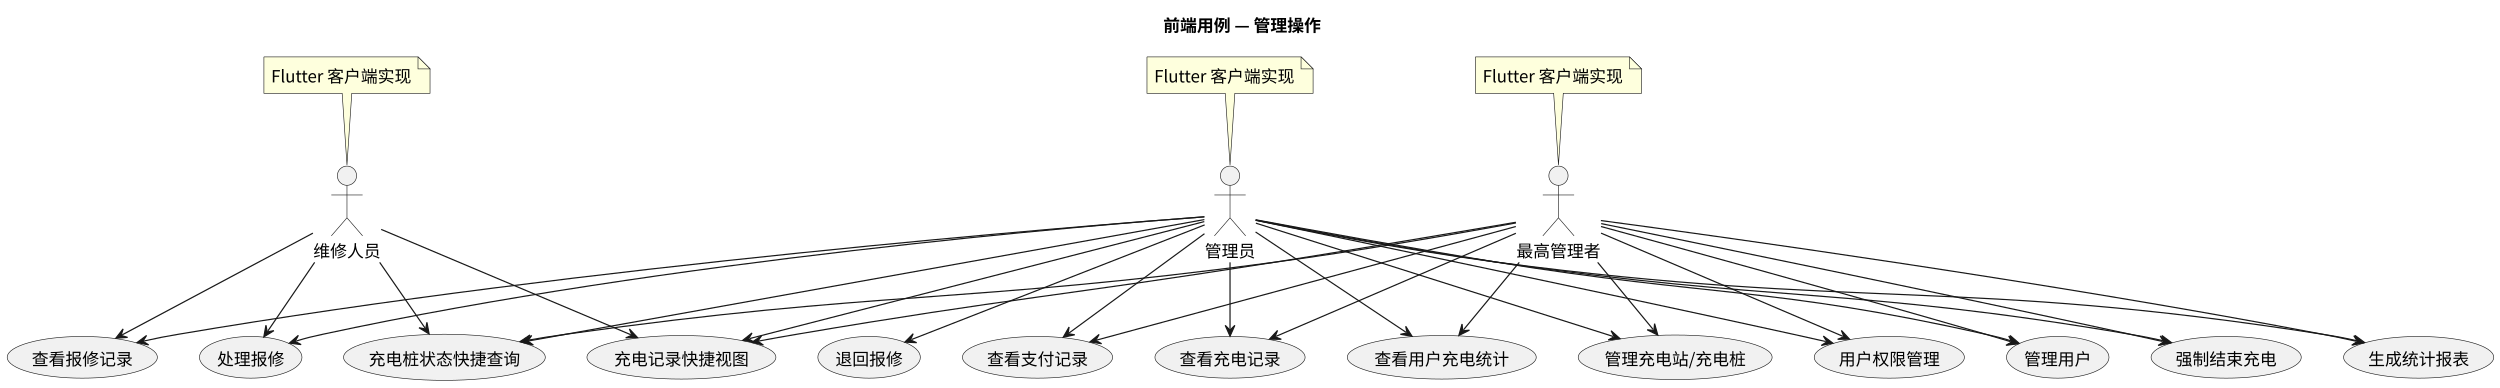
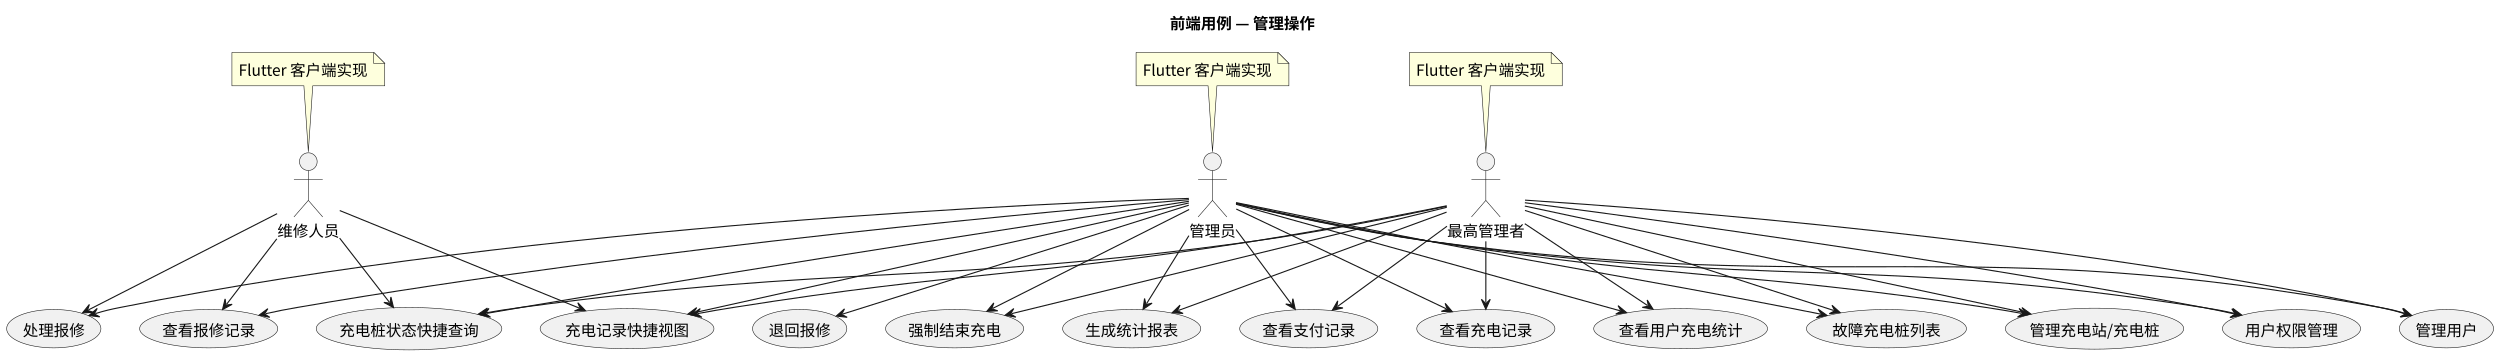
- <svg xmlns="http://www.w3.org/2000/svg" contentStyleType="text/css" data-diagram-type="DESCRIPTION" height="322px" preserveAspectRatio="none" style="width:2078px;height:322px;background:#FFFFFF;" version="1.1" viewBox="0 0 2078 322" width="2078px" zoomAndPan="magnify">
+ <svg xmlns="http://www.w3.org/2000/svg" contentStyleType="text/css" data-diagram-type="DESCRIPTION" height="322px" preserveAspectRatio="none" style="width:2259px;height:322px;background:#FFFFFF;" version="1.1" viewBox="0 0 2259 322" width="2259px" zoomAndPan="magnify">
  <defs />
  <g>
    <g class="title" data-source-line="3">
-       <text fill="#000000" font-family="Noto Sans CJK SC" font-size="14" font-weight="bold" lengthAdjust="spacing" textLength="131.067" x="966.863" y="26.24">前端用例 — 管理操作</text>
+       <text fill="#000000" font-family="Noto Sans CJK SC" font-size="14" font-weight="bold" lengthAdjust="spacing" textLength="131.067" x="1057.064" y="26.24">前端用例 — 管理操作</text>
    </g>
    <g class="entity" data-entity="A" data-source-line="6" data-uid="ent0002" id="entity_A">
-       <ellipse cx="1022.4" cy="146.052" fill="#F1F1F1" rx="8" ry="8" style="stroke:#181818;stroke-width:0.5;" />
-       <path d="M1022.4,154.052 L1022.4,181.052 M1009.4,162.052 L1035.4,162.052 M1022.4,181.052 L1009.4,196.052 M1022.4,181.052 L1035.4,196.052" fill="none" style="stroke:#181818;stroke-width:0.5;" />
-       <text fill="#000000" font-family="Noto Sans CJK SC" font-size="14" lengthAdjust="spacing" textLength="42" x="1001.4" y="213.792">管理员</text>
+       <ellipse cx="1095.6" cy="146.052" fill="#F1F1F1" rx="8" ry="8" style="stroke:#181818;stroke-width:0.5;" />
+       <path d="M1095.6,154.052 L1095.6,181.052 M1082.6,162.052 L1108.6,162.052 M1095.6,181.052 L1082.6,196.052 M1095.6,181.052 L1108.6,196.052" fill="none" style="stroke:#181818;stroke-width:0.5;" />
+       <text fill="#000000" font-family="Noto Sans CJK SC" font-size="14" lengthAdjust="spacing" textLength="42" x="1074.6" y="213.792">管理员</text>
    </g>
    <g class="entity" data-entity="M" data-source-line="7" data-uid="ent0003" id="entity_M">
-       <ellipse cx="288.4" cy="146.052" fill="#F1F1F1" rx="8" ry="8" style="stroke:#181818;stroke-width:0.5;" />
-       <path d="M288.4,154.052 L288.4,181.052 M275.4,162.052 L301.4,162.052 M288.4,181.052 L275.4,196.052 M288.4,181.052 L301.4,196.052" fill="none" style="stroke:#181818;stroke-width:0.5;" />
-       <text fill="#000000" font-family="Noto Sans CJK SC" font-size="14" lengthAdjust="spacing" textLength="56" x="260.4" y="213.792">维修人员</text>
+       <ellipse cx="278.6" cy="146.052" fill="#F1F1F1" rx="8" ry="8" style="stroke:#181818;stroke-width:0.5;" />
+       <path d="M278.6,154.052 L278.6,181.052 M265.6,162.052 L291.6,162.052 M278.6,181.052 L265.6,196.052 M278.6,181.052 L291.6,196.052" fill="none" style="stroke:#181818;stroke-width:0.5;" />
+       <text fill="#000000" font-family="Noto Sans CJK SC" font-size="14" lengthAdjust="spacing" textLength="56" x="250.6" y="213.792">维修人员</text>
    </g>
    <g class="entity" data-entity="SA" data-source-line="8" data-uid="ent0004" id="entity_SA">
-       <ellipse cx="1295.4" cy="146.052" fill="#F1F1F1" rx="8" ry="8" style="stroke:#181818;stroke-width:0.5;" />
-       <path d="M1295.4,154.052 L1295.4,181.052 M1282.4,162.052 L1308.4,162.052 M1295.4,181.052 L1282.4,196.052 M1295.4,181.052 L1308.4,196.052" fill="none" style="stroke:#181818;stroke-width:0.5;" />
-       <text fill="#000000" font-family="Noto Sans CJK SC" font-size="14" lengthAdjust="spacing" textLength="70" x="1260.4" y="213.792">最高管理者</text>
+       <ellipse cx="1342.6" cy="146.052" fill="#F1F1F1" rx="8" ry="8" style="stroke:#181818;stroke-width:0.5;" />
+       <path d="M1342.6,154.052 L1342.6,181.052 M1329.6,162.052 L1355.6,162.052 M1342.6,181.052 L1329.6,196.052 M1342.6,181.052 L1355.6,196.052" fill="none" style="stroke:#181818;stroke-width:0.5;" />
+       <text fill="#000000" font-family="Noto Sans CJK SC" font-size="14" lengthAdjust="spacing" textLength="70" x="1307.6" y="213.792">最高管理者</text>
    </g>
    <g class="entity" data-entity="GMN5" data-source-line="10" data-uid="ent0006" id="entity_GMN5">
-       <path d="M953.36,47.272 L953.36,77.544 A0,0 0 0 0 953.36,77.544 L1018.4,77.544 L1022.4,137.172 L1026.4,77.544 L1091.441,77.544 A0,0 0 0 0 1091.441,77.544 L1091.441,57.272 L1081.441,47.272 L953.36,47.272 A0,0 0 0 0 953.36,47.272" fill="#FEFFDD" style="stroke:#181818;stroke-width:0.5;" />
-       <path d="M1081.441,47.272 L1081.441,57.272 L1091.441,57.272 L1081.441,47.272" fill="#FEFFDD" style="stroke:#181818;stroke-width:0.5;" />
-       <text fill="#000000" font-family="Noto Sans CJK SC" font-size="14" lengthAdjust="spacing" textLength="117.082" x="959.36" y="68.512">Flutter 客户端实现</text>
+       <path d="M1026.56,47.272 L1026.56,77.544 A0,0 0 0 0 1026.56,77.544 L1091.6,77.544 L1095.6,137.172 L1099.6,77.544 L1164.641,77.544 A0,0 0 0 0 1164.641,77.544 L1164.641,57.272 L1154.641,47.272 L1026.56,47.272 A0,0 0 0 0 1026.56,47.272" fill="#FEFFDD" style="stroke:#181818;stroke-width:0.5;" />
+       <path d="M1154.641,47.272 L1154.641,57.272 L1164.641,57.272 L1154.641,47.272" fill="#FEFFDD" style="stroke:#181818;stroke-width:0.5;" />
+       <text fill="#000000" font-family="Noto Sans CJK SC" font-size="14" lengthAdjust="spacing" textLength="117.082" x="1032.56" y="68.512">Flutter 客户端实现</text>
    </g>
    <g class="entity" data-entity="GMN8" data-source-line="11" data-uid="ent0009" id="entity_GMN8">
-       <path d="M219.36,47.272 L219.36,77.544 A0,0 0 0 0 219.36,77.544 L284.4,77.544 L288.4,137.172 L292.4,77.544 L357.442,77.544 A0,0 0 0 0 357.442,77.544 L357.442,57.272 L347.442,47.272 L219.36,47.272 A0,0 0 0 0 219.36,47.272" fill="#FEFFDD" style="stroke:#181818;stroke-width:0.5;" />
-       <path d="M347.442,47.272 L347.442,57.272 L357.442,57.272 L347.442,47.272" fill="#FEFFDD" style="stroke:#181818;stroke-width:0.5;" />
-       <text fill="#000000" font-family="Noto Sans CJK SC" font-size="14" lengthAdjust="spacing" textLength="117.082" x="225.36" y="68.512">Flutter 客户端实现</text>
+       <path d="M209.56,47.272 L209.56,77.544 A0,0 0 0 0 209.56,77.544 L274.6,77.544 L278.6,137.172 L282.6,77.544 L347.642,77.544 A0,0 0 0 0 347.642,77.544 L347.642,57.272 L337.642,47.272 L209.56,47.272 A0,0 0 0 0 209.56,47.272" fill="#FEFFDD" style="stroke:#181818;stroke-width:0.5;" />
+       <path d="M337.642,47.272 L337.642,57.272 L347.642,57.272 L337.642,47.272" fill="#FEFFDD" style="stroke:#181818;stroke-width:0.5;" />
+       <text fill="#000000" font-family="Noto Sans CJK SC" font-size="14" lengthAdjust="spacing" textLength="117.082" x="215.56" y="68.512">Flutter 客户端实现</text>
    </g>
    <g class="entity" data-entity="GMN11" data-source-line="12" data-uid="ent0012" id="entity_GMN11">
-       <path d="M1226.36,47.272 L1226.36,77.544 A0,0 0 0 0 1226.36,77.544 L1291.4,77.544 L1295.4,137.172 L1299.4,77.544 L1364.441,77.544 A0,0 0 0 0 1364.441,77.544 L1364.441,57.272 L1354.441,47.272 L1226.36,47.272 A0,0 0 0 0 1226.36,47.272" fill="#FEFFDD" style="stroke:#181818;stroke-width:0.5;" />
-       <path d="M1354.441,47.272 L1354.441,57.272 L1364.441,57.272 L1354.441,47.272" fill="#FEFFDD" style="stroke:#181818;stroke-width:0.5;" />
-       <text fill="#000000" font-family="Noto Sans CJK SC" font-size="14" lengthAdjust="spacing" textLength="117.082" x="1232.36" y="68.512">Flutter 客户端实现</text>
+       <path d="M1273.56,47.272 L1273.56,77.544 A0,0 0 0 0 1273.56,77.544 L1338.6,77.544 L1342.6,137.172 L1346.6,77.544 L1411.641,77.544 A0,0 0 0 0 1411.641,77.544 L1411.641,57.272 L1401.641,47.272 L1273.56,47.272 A0,0 0 0 0 1273.56,47.272" fill="#FEFFDD" style="stroke:#181818;stroke-width:0.5;" />
+       <path d="M1401.641,47.272 L1401.641,57.272 L1411.641,57.272 L1401.641,47.272" fill="#FEFFDD" style="stroke:#181818;stroke-width:0.5;" />
+       <text fill="#000000" font-family="Noto Sans CJK SC" font-size="14" lengthAdjust="spacing" textLength="117.082" x="1279.56" y="68.512">Flutter 客户端实现</text>
    </g>
    <g class="entity" data-entity="HR" data-source-line="14" data-uid="ent0014" id="entity_HR">
-       <ellipse cx="208.398" cy="296.996" fill="#F1F1F1" rx="42.598" ry="17.334" style="stroke:#181818;stroke-width:0.5;" />
-       <text fill="#000000" font-family="Noto Sans CJK SC" font-size="14" lengthAdjust="spacing" textLength="56" x="180.398" y="303.632">处理报修</text>
+       <ellipse cx="48.598" cy="296.996" fill="#F1F1F1" rx="42.598" ry="17.334" style="stroke:#181818;stroke-width:0.5;" />
+       <text fill="#000000" font-family="Noto Sans CJK SC" font-size="14" lengthAdjust="spacing" textLength="56" x="20.598" y="303.632">处理报修</text>
    </g>
    <g class="entity" data-entity="MM" data-source-line="15" data-uid="ent0015" id="entity_MM">
-       <ellipse cx="1392.404" cy="296.989" fill="#F1F1F1" rx="80.584" ry="18.517" style="stroke:#181818;stroke-width:0.5;" />
-       <text fill="#000000" font-family="Noto Sans CJK SC" font-size="14" lengthAdjust="spacing" textLength="117.487" x="1333.66" y="303.625">管理充电站/充电桩</text>
+       <ellipse cx="1892.604" cy="296.989" fill="#F1F1F1" rx="80.584" ry="18.517" style="stroke:#181818;stroke-width:0.5;" />
+       <text fill="#000000" font-family="Noto Sans CJK SC" font-size="14" lengthAdjust="spacing" textLength="117.487" x="1833.86" y="303.625">管理充电站/充电桩</text>
    </g>
    <g class="entity" data-entity="PM" data-source-line="16" data-uid="ent0016" id="entity_PM">
-       <ellipse cx="1570.397" cy="296.996" fill="#F1F1F1" rx="62.397" ry="17.334" style="stroke:#181818;stroke-width:0.5;" />
-       <text fill="#000000" font-family="Noto Sans CJK SC" font-size="14" lengthAdjust="spacing" textLength="84" x="1528.397" y="303.632">用户权限管理</text>
+       <ellipse cx="2070.597" cy="296.996" fill="#F1F1F1" rx="62.397" ry="17.334" style="stroke:#181818;stroke-width:0.5;" />
+       <text fill="#000000" font-family="Noto Sans CJK SC" font-size="14" lengthAdjust="spacing" textLength="84" x="2028.597" y="303.632">用户权限管理</text>
    </g>
    <g class="entity" data-entity="MU" data-source-line="17" data-uid="ent0017" id="entity_MU">
-       <ellipse cx="1710.398" cy="296.996" fill="#F1F1F1" rx="42.598" ry="17.334" style="stroke:#181818;stroke-width:0.5;" />
-       <text fill="#000000" font-family="Noto Sans CJK SC" font-size="14" lengthAdjust="spacing" textLength="56" x="1682.398" y="303.632">管理用户</text>
+       <ellipse cx="2210.598" cy="296.996" fill="#F1F1F1" rx="42.598" ry="17.334" style="stroke:#181818;stroke-width:0.5;" />
+       <text fill="#000000" font-family="Noto Sans CJK SC" font-size="14" lengthAdjust="spacing" textLength="56" x="2182.598" y="303.632">管理用户</text>
    </g>
    <g class="entity" data-entity="FSC" data-source-line="18" data-uid="ent0018" id="entity_FSC">
-       <ellipse cx="1850.397" cy="296.996" fill="#F1F1F1" rx="62.397" ry="17.334" style="stroke:#181818;stroke-width:0.5;" />
-       <text fill="#000000" font-family="Noto Sans CJK SC" font-size="14" lengthAdjust="spacing" textLength="84" x="1808.397" y="303.632">强制结束充电</text>
+       <ellipse cx="862.597" cy="296.996" fill="#F1F1F1" rx="62.397" ry="17.334" style="stroke:#181818;stroke-width:0.5;" />
+       <text fill="#000000" font-family="Noto Sans CJK SC" font-size="14" lengthAdjust="spacing" textLength="84" x="820.597" y="303.632">强制结束充电</text>
    </g>
    <g class="entity" data-entity="GS" data-source-line="19" data-uid="ent0019" id="entity_GS">
-       <ellipse cx="2010.397" cy="296.996" fill="#F1F1F1" rx="62.397" ry="17.334" style="stroke:#181818;stroke-width:0.5;" />
-       <text fill="#000000" font-family="Noto Sans CJK SC" font-size="14" lengthAdjust="spacing" textLength="84" x="1968.397" y="303.632">生成统计报表</text>
+       <ellipse cx="1022.597" cy="296.996" fill="#F1F1F1" rx="62.397" ry="17.334" style="stroke:#181818;stroke-width:0.5;" />
+       <text fill="#000000" font-family="Noto Sans CJK SC" font-size="14" lengthAdjust="spacing" textLength="84" x="980.597" y="303.632">生成统计报表</text>
    </g>
    <g class="entity" data-entity="QC" data-source-line="20" data-uid="ent0020" id="entity_QC">
-       <ellipse cx="369.404" cy="296.993" fill="#F1F1F1" rx="83.854" ry="19.171" style="stroke:#181818;stroke-width:0.5;" />
-       <text fill="#000000" font-family="Noto Sans CJK SC" font-size="14" lengthAdjust="spacing" textLength="125.999" x="306.404" y="303.629">充电桩状态快捷查询</text>
+       <ellipse cx="369.604" cy="296.993" fill="#F1F1F1" rx="83.854" ry="19.171" style="stroke:#181818;stroke-width:0.5;" />
+       <text fill="#000000" font-family="Noto Sans CJK SC" font-size="14" lengthAdjust="spacing" textLength="125.999" x="306.604" y="303.629">充电桩状态快捷查询</text>
    </g>
    <g class="entity" data-entity="VR" data-source-line="21" data-uid="ent0021" id="entity_VR">
-       <ellipse cx="68.397" cy="296.996" fill="#F1F1F1" rx="62.397" ry="17.334" style="stroke:#181818;stroke-width:0.5;" />
-       <text fill="#000000" font-family="Noto Sans CJK SC" font-size="14" lengthAdjust="spacing" textLength="84" x="26.397" y="303.632">查看报修记录</text>
+       <ellipse cx="188.597" cy="296.996" fill="#F1F1F1" rx="62.397" ry="17.334" style="stroke:#181818;stroke-width:0.5;" />
+       <text fill="#000000" font-family="Noto Sans CJK SC" font-size="14" lengthAdjust="spacing" textLength="84" x="146.597" y="303.632">查看报修记录</text>
    </g>
    <g class="entity" data-entity="VPR" data-source-line="22" data-uid="ent0022" id="entity_VPR">
-       <ellipse cx="862.397" cy="296.996" fill="#F1F1F1" rx="62.397" ry="17.334" style="stroke:#181818;stroke-width:0.5;" />
-       <text fill="#000000" font-family="Noto Sans CJK SC" font-size="14" lengthAdjust="spacing" textLength="84" x="820.397" y="303.632">查看支付记录</text>
+       <ellipse cx="1182.597" cy="296.996" fill="#F1F1F1" rx="62.397" ry="17.334" style="stroke:#181818;stroke-width:0.5;" />
+       <text fill="#000000" font-family="Noto Sans CJK SC" font-size="14" lengthAdjust="spacing" textLength="84" x="1140.597" y="303.632">查看支付记录</text>
    </g>
    <g class="entity" data-entity="VCR" data-source-line="23" data-uid="ent0023" id="entity_VCR">
-       <ellipse cx="1022.397" cy="296.996" fill="#F1F1F1" rx="62.397" ry="17.334" style="stroke:#181818;stroke-width:0.5;" />
-       <text fill="#000000" font-family="Noto Sans CJK SC" font-size="14" lengthAdjust="spacing" textLength="84" x="980.397" y="303.632">查看充电记录</text>
+       <ellipse cx="1342.597" cy="296.996" fill="#F1F1F1" rx="62.397" ry="17.334" style="stroke:#181818;stroke-width:0.5;" />
+       <text fill="#000000" font-family="Noto Sans CJK SC" font-size="14" lengthAdjust="spacing" textLength="84" x="1300.597" y="303.632">查看充电记录</text>
    </g>
    <g class="entity" data-entity="QV" data-source-line="24" data-uid="ent0024" id="entity_QV">
-       <ellipse cx="566.398" cy="296.987" fill="#F1F1F1" rx="78.528" ry="18.105" style="stroke:#181818;stroke-width:0.5;" />
-       <text fill="#000000" font-family="Noto Sans CJK SC" font-size="14" lengthAdjust="spacing" textLength="111.999" x="510.398" y="303.623">充电记录快捷视图</text>
+       <ellipse cx="566.598" cy="296.987" fill="#F1F1F1" rx="78.528" ry="18.105" style="stroke:#181818;stroke-width:0.5;" />
+       <text fill="#000000" font-family="Noto Sans CJK SC" font-size="14" lengthAdjust="spacing" textLength="111.999" x="510.598" y="303.623">充电记录快捷视图</text>
    </g>
    <g class="entity" data-entity="UCS" data-source-line="25" data-uid="ent0025" id="entity_UCS">
-       <ellipse cx="1198.398" cy="296.987" fill="#F1F1F1" rx="78.528" ry="18.105" style="stroke:#181818;stroke-width:0.5;" />
-       <text fill="#000000" font-family="Noto Sans CJK SC" font-size="14" lengthAdjust="spacing" textLength="111.999" x="1142.398" y="303.623">查看用户充电统计</text>
-     </g>
-     <g class="entity" data-entity="RR" data-source-line="26" data-uid="ent0026" id="entity_RR">
-       <ellipse cx="722.398" cy="296.996" fill="#F1F1F1" rx="42.598" ry="17.334" style="stroke:#181818;stroke-width:0.5;" />
-       <text fill="#000000" font-family="Noto Sans CJK SC" font-size="14" lengthAdjust="spacing" textLength="56" x="694.398" y="303.632">退回报修</text>
-     </g>
-     <g class="link" data-entity-1="A" data-entity-2="HR" data-source-line="28" data-uid="lnk27" id="link_A_HR">
-       <path d="M1001.19,180.192 C911.52,186.852 554.92,216.032 268.4,277.822 C259.25,279.792 255.212,280.751 246.272,283.461" fill="none" id="A-to-HR" style="stroke:#181818;stroke-width:1;" />
-       <polygon fill="#181818" points="240.53,285.202,250.303,286.419,245.315,283.751,247.983,278.763,240.53,285.202" style="stroke:#181818;stroke-width:1;" />
-     </g>
-     <g class="link" data-entity-1="A" data-entity-2="VR" data-source-line="29" data-uid="lnk28" id="link_A_VR">
-       <path d="M1000.98,180.232 C902.79,187.532 486.02,220.512 148.4,277.822 C137.16,279.732 130.993,280.893 119.763,283.423" fill="none" id="A-to-VR" style="stroke:#181818;stroke-width:1;" />
-       <polygon fill="#181818" points="113.91,284.742,123.569,286.666,118.788,283.643,121.811,278.862,113.91,284.742" style="stroke:#181818;stroke-width:1;" />
-     </g>
-     <g class="link" data-entity-1="A" data-entity-2="MM" data-source-line="30" data-uid="lnk29" id="link_A_MM">
-       <path d="M1043.89,185.502 C1102.5,204.082 1260.361,254.128 1340.811,279.638" fill="none" id="A-to-MM" style="stroke:#181818;stroke-width:1;" />
-       <polygon fill="#181818" points="1346.53,281.452,1339.16,274.919,1341.764,279.941,1336.742,282.545,1346.53,281.452" style="stroke:#181818;stroke-width:1;" />
-     </g>
-     <g class="link" data-entity-1="A" data-entity-2="PM" data-source-line="31" data-uid="lnk30" id="link_A_PM">
-       <path d="M1043.88,183.122 C1110.33,196.862 1318.42,240.072 1490.4,277.822 C1501.11,280.172 1506.758,281.426 1517.618,283.886" fill="none" id="A-to-PM" style="stroke:#181818;stroke-width:1;" />
-       <polygon fill="#181818" points="1523.47,285.212,1515.576,279.322,1518.593,284.107,1513.809,287.125,1523.47,285.212" style="stroke:#181818;stroke-width:1;" />
-     </g>
-     <g class="link" data-entity-1="A" data-entity-2="MU" data-source-line="32" data-uid="lnk31" id="link_A_MU">
-       <path d="M1043.7,182.672 C1083.07,189.982 1169.93,205.902 1243.4,217.822 C1423.88,247.102 1471.97,237.882 1650.4,277.822 C1659.53,279.862 1663.56,280.836 1672.5,283.555" fill="none" id="A-to-MU" style="stroke:#181818;stroke-width:1;" />
-       <polygon fill="#181818" points="1678.24,285.302,1670.794,278.855,1673.457,283.846,1668.465,286.509,1678.24,285.302" style="stroke:#181818;stroke-width:1;" />
-     </g>
-     <g class="link" data-entity-1="A" data-entity-2="FSC" data-source-line="33" data-uid="lnk32" id="link_A_FSC">
-       <path d="M1043.66,182.902 C1082.98,190.602 1169.75,207.122 1243.4,217.822 C1476.68,251.722 1537.99,238.322 1770.4,277.822 C1781.63,279.732 1787.796,280.908 1799.026,283.428" fill="none" id="A-to-FSC" style="stroke:#181818;stroke-width:1;" />
-       <polygon fill="#181818" points="1804.88,284.742,1796.974,278.868,1800.001,283.647,1795.223,286.674,1804.88,284.742" style="stroke:#181818;stroke-width:1;" />
-     </g>
-     <g class="link" data-entity-1="A" data-entity-2="GS" data-source-line="34" data-uid="lnk33" id="link_A_GS">
-       <path d="M1043.63,183.092 C1082.91,191.092 1169.61,208.082 1243.4,217.822 C1547.26,257.912 1627.59,230.432 1930.4,277.822 C1941.79,279.602 1948.136,280.766 1959.476,283.316" fill="none" id="A-to-GS" style="stroke:#181818;stroke-width:1;" />
-       <polygon fill="#181818" points="1965.33,284.632,1957.427,278.755,1960.452,283.535,1955.672,286.56,1965.33,284.632" style="stroke:#181818;stroke-width:1;" />
-     </g>
-     <g class="link" data-entity-1="A" data-entity-2="QC" data-source-line="35" data-uid="lnk34" id="link_A_QC">
-       <path d="M1001.08,182.512 C927.48,195.722 677.15,240.652 470.4,277.822 C458.56,279.952 451.845,281.148 439.685,283.338" fill="none" id="A-to-QC" style="stroke:#181818;stroke-width:1;" />
-       <polygon fill="#181818" points="433.78,284.402,443.346,286.743,438.701,283.516,441.928,278.87,433.78,284.402" style="stroke:#181818;stroke-width:1;" />
-     </g>
-     <g class="link" data-entity-1="A" data-entity-2="QV" data-source-line="36" data-uid="lnk35" id="link_A_QV">
-       <path d="M1001.01,184.182 C932.43,201.832 722.481,255.837 623.161,281.387" fill="none" id="A-to-QV" style="stroke:#181818;stroke-width:1;" />
-       <polygon fill="#181818" points="617.35,282.882,627.063,284.514,622.192,281.636,625.07,276.766,617.35,282.882" style="stroke:#181818;stroke-width:1;" />
-     </g>
-     <g class="link" data-entity-1="A" data-entity-2="VCR" data-source-line="37" data-uid="lnk36" id="link_A_VCR">
-       <path d="M1022.4,218.072 C1022.4,238.972 1022.4,257.542 1022.4,273.422" fill="none" id="A-to-VCR" style="stroke:#181818;stroke-width:1;" />
-       <polygon fill="#181818" points="1022.4,279.422,1026.4,270.422,1022.4,274.422,1018.4,270.422,1022.4,279.422" style="stroke:#181818;stroke-width:1;" />
-     </g>
-     <g class="link" data-entity-1="A" data-entity-2="VPR" data-source-line="38" data-uid="lnk37" id="link_A_VPR">
-       <path d="M1001.15,194.262 C970.55,216.702 919.218,254.323 888.568,276.803" fill="none" id="A-to-VPR" style="stroke:#181818;stroke-width:1;" />
-       <polygon fill="#181818" points="883.73,280.352,893.353,278.255,887.762,277.395,888.622,271.804,883.73,280.352" style="stroke:#181818;stroke-width:1;" />
-     </g>
-     <g class="link" data-entity-1="A" data-entity-2="UCS" data-source-line="39" data-uid="lnk38" id="link_A_UCS">
-       <path d="M1043.63,192.832 C1076.36,214.652 1133.987,253.064 1168.707,276.204" fill="none" id="A-to-UCS" style="stroke:#181818;stroke-width:1;" />
-       <polygon fill="#181818" points="1173.7,279.532,1168.429,271.212,1169.539,276.759,1163.993,277.869,1173.7,279.532" style="stroke:#181818;stroke-width:1;" />
-     </g>
-     <g class="link" data-entity-1="A" data-entity-2="RR" data-source-line="40" data-uid="lnk39" id="link_A_RR">
-       <path d="M1001.3,186.932 C948.89,207.432 818.198,258.526 757.688,282.196" fill="none" id="A-to-RR" style="stroke:#181818;stroke-width:1;" />
-       <polygon fill="#181818" points="752.1,284.382,761.939,284.828,756.756,282.56,759.024,277.378,752.1,284.382" style="stroke:#181818;stroke-width:1;" />
-     </g>
-     <g class="link" data-entity-1="M" data-entity-2="HR" data-source-line="41" data-uid="lnk40" id="link_M_HR">
-       <path d="M261.54,218.072 C247.1,239.242 233.481,259.215 222.671,275.065" fill="none" id="M-to-HR" style="stroke:#181818;stroke-width:1;" />
-       <polygon fill="#181818" points="219.29,280.022,227.666,274.84,222.107,275.891,221.056,270.333,219.29,280.022" style="stroke:#181818;stroke-width:1;" />
-     </g>
-     <g class="link" data-entity-1="M" data-entity-2="VR" data-source-line="42" data-uid="lnk41" id="link_M_VR">
-       <path d="M260.09,193.782 C217.73,216.362 143.634,255.868 101.544,278.318" fill="none" id="M-to-VR" style="stroke:#181818;stroke-width:1;" />
-       <polygon fill="#181818" points="96.25,281.142,106.073,280.436,100.662,278.789,102.308,273.377,96.25,281.142" style="stroke:#181818;stroke-width:1;" />
-     </g>
-     <g class="link" data-entity-1="M" data-entity-2="QV" data-source-line="43" data-uid="lnk42" id="link_M_QV">
-       <path d="M316.84,190.682 C367.63,212.122 468.302,254.6 524.382,278.26" fill="none" id="M-to-QV" style="stroke:#181818;stroke-width:1;" />
-       <polygon fill="#181818" points="529.91,280.592,523.173,273.408,525.303,278.648,520.063,280.779,529.91,280.592" style="stroke:#181818;stroke-width:1;" />
-     </g>
-     <g class="link" data-entity-1="M" data-entity-2="QC" data-source-line="44" data-uid="lnk43" id="link_M_QC">
-       <path d="M315.59,218.072 C329.47,238.172 342.291,256.734 353.261,272.624" fill="none" id="M-to-QC" style="stroke:#181818;stroke-width:1;" />
-       <polygon fill="#181818" points="356.67,277.562,354.849,267.883,353.829,273.447,348.265,272.428,356.67,277.562" style="stroke:#181818;stroke-width:1;" />
-     </g>
-     <g class="link" data-entity-1="SA" data-entity-2="MM" data-source-line="45" data-uid="lnk44" id="link_SA_MM">
-       <path d="M1327.97,218.072 C1344.92,238.572 1360.966,257.978 1374.116,273.878" fill="none" id="SA-to-MM" style="stroke:#181818;stroke-width:1;" />
-       <polygon fill="#181818" points="1377.94,278.502,1375.286,269.017,1374.753,274.649,1369.122,274.116,1377.94,278.502" style="stroke:#181818;stroke-width:1;" />
-     </g>
-     <g class="link" data-entity-1="SA" data-entity-2="PM" data-source-line="46" data-uid="lnk45" id="link_SA_PM">
-       <path d="M1330.79,193.782 C1384.31,216.612 1479.621,257.267 1531.771,279.517" fill="none" id="SA-to-PM" style="stroke:#181818;stroke-width:1;" />
-       <polygon fill="#181818" points="1537.29,281.872,1530.582,274.661,1532.691,279.91,1527.442,282.019,1537.29,281.872" style="stroke:#181818;stroke-width:1;" />
-     </g>
-     <g class="link" data-entity-1="SA" data-entity-2="MU" data-source-line="47" data-uid="lnk46" id="link_SA_MU">
-       <path d="M1330.74,188.282 C1394.65,205.692 1533.66,243.852 1650.4,277.822 C1659.07,280.342 1662.688,281.402 1671.368,284.032" fill="none" id="SA-to-MU" style="stroke:#181818;stroke-width:1;" />
-       <polygon fill="#181818" points="1677.11,285.772,1669.657,279.334,1672.325,284.322,1667.337,286.99,1677.11,285.772" style="stroke:#181818;stroke-width:1;" />
-     </g>
-     <g class="link" data-entity-1="SA" data-entity-2="FSC" data-source-line="48" data-uid="lnk47" id="link_SA_FSC">
-       <path d="M1330.9,185.872 C1409.94,201.922 1606.39,242.082 1770.4,277.822 C1781.11,280.152 1786.768,281.405 1797.619,283.865" fill="none" id="SA-to-FSC" style="stroke:#181818;stroke-width:1;" />
-       <polygon fill="#181818" points="1803.47,285.192,1795.577,279.301,1798.594,284.086,1793.808,287.103,1803.47,285.192" style="stroke:#181818;stroke-width:1;" />
-     </g>
-     <g class="link" data-entity-1="SA" data-entity-2="GS" data-source-line="49" data-uid="lnk48" id="link_SA_GS">
-       <path d="M1330.65,183.322 C1427.05,196.202 1703,234.302 1930.4,277.822 C1941.45,279.932 1947.447,281.154 1958.547,283.654" fill="none" id="SA-to-GS" style="stroke:#181818;stroke-width:1;" />
-       <polygon fill="#181818" points="1964.4,284.972,1956.499,279.092,1959.522,283.873,1954.741,286.897,1964.4,284.972" style="stroke:#181818;stroke-width:1;" />
-     </g>
-     <g class="link" data-entity-1="SA" data-entity-2="VCR" data-source-line="50" data-uid="lnk49" id="link_SA_VCR">
-       <path d="M1259.99,193.902 C1206.75,216.772 1112.352,257.333 1060.702,279.533" fill="none" id="SA-to-VCR" style="stroke:#181818;stroke-width:1;" />
-       <polygon fill="#181818" points="1055.19,281.902,1065.038,282.023,1059.784,279.928,1061.879,274.673,1055.19,281.902" style="stroke:#181818;stroke-width:1;" />
-     </g>
-     <g class="link" data-entity-1="SA" data-entity-2="QC" data-source-line="51" data-uid="lnk50" id="link_SA_QC">
-       <path d="M1260.07,185.292 C1214.18,193.702 1131.52,208.292 1060.4,217.822 C799.16,252.822 731.4,241.122 470.4,277.822 C458.05,279.552 450.81,280.669 438.22,282.869" fill="none" id="SA-to-QC" style="stroke:#181818;stroke-width:1;" />
-       <polygon fill="#181818" points="432.31,283.902,441.864,286.293,437.235,283.041,440.487,278.412,432.31,283.902" style="stroke:#181818;stroke-width:1;" />
-     </g>
-     <g class="link" data-entity-1="SA" data-entity-2="QV" data-source-line="52" data-uid="lnk51" id="link_SA_QV">
-       <path d="M1259.99,184.752 C1214.02,192.602 1131.27,206.582 1060.4,217.822 C883.72,245.852 838.76,247.852 662.4,277.822 C650.27,279.882 643.218,281.129 630.868,283.439" fill="none" id="SA-to-QV" style="stroke:#181818;stroke-width:1;" />
-       <polygon fill="#181818" points="624.97,284.542,634.552,286.819,629.885,283.623,633.081,278.955,624.97,284.542" style="stroke:#181818;stroke-width:1;" />
-     </g>
-     <g class="link" data-entity-1="SA" data-entity-2="VPR" data-source-line="53" data-uid="lnk52" id="link_SA_VPR">
-       <path d="M1259.96,188.282 C1181.19,209.622 997.541,259.383 911.731,282.623" fill="none" id="SA-to-VPR" style="stroke:#181818;stroke-width:1;" />
-       <polygon fill="#181818" points="905.94,284.192,915.673,285.7,910.766,282.885,913.581,277.978,905.94,284.192" style="stroke:#181818;stroke-width:1;" />
-     </g>
-     <g class="link" data-entity-1="SA" data-entity-2="UCS" data-source-line="54" data-uid="lnk53" id="link_SA_UCS">
-       <path d="M1262.83,218.072 C1245.77,238.702 1229.564,258.298 1216.424,274.188" fill="none" id="SA-to-UCS" style="stroke:#181818;stroke-width:1;" />
-       <polygon fill="#181818" points="1212.6,278.812,1221.418,274.425,1215.786,274.959,1215.253,269.327,1212.6,278.812" style="stroke:#181818;stroke-width:1;" />
+       <ellipse cx="1518.598" cy="296.987" fill="#F1F1F1" rx="78.528" ry="18.105" style="stroke:#181818;stroke-width:0.5;" />
+       <text fill="#000000" font-family="Noto Sans CJK SC" font-size="14" lengthAdjust="spacing" textLength="111.999" x="1462.598" y="303.623">查看用户充电统计</text>
+     </g>
+     <g class="entity" data-entity="FCL" data-source-line="26" data-uid="ent0026" id="entity_FCL">
+       <ellipse cx="1704.596" cy="296.996" fill="#F1F1F1" rx="72.296" ry="17.334" style="stroke:#181818;stroke-width:0.5;" />
+       <text fill="#000000" font-family="Noto Sans CJK SC" font-size="14" lengthAdjust="spacing" textLength="98" x="1655.596" y="303.632">故障充电桩列表</text>
+     </g>
+     <g class="entity" data-entity="RR" data-source-line="27" data-uid="ent0027" id="entity_RR">
+       <ellipse cx="722.598" cy="296.996" fill="#F1F1F1" rx="42.598" ry="17.334" style="stroke:#181818;stroke-width:0.5;" />
+       <text fill="#000000" font-family="Noto Sans CJK SC" font-size="14" lengthAdjust="spacing" textLength="56" x="694.598" y="303.632">退回报修</text>
+     </g>
+     <g class="link" data-entity-1="A" data-entity-2="HR" data-source-line="29" data-uid="lnk28" id="link_A_HR">
+       <path d="M1074.19,179.302 C968.33,182.652 490.69,201.522 108.6,277.822 C99.31,279.672 95.151,280.63 86.121,283.37" fill="none" id="A-to-HR" style="stroke:#181818;stroke-width:1;" />
+       <polygon fill="#181818" points="80.38,285.112,90.154,286.326,85.165,283.66,87.831,278.671,80.38,285.112" style="stroke:#181818;stroke-width:1;" />
+     </g>
+     <g class="link" data-entity-1="A" data-entity-2="VR" data-source-line="30" data-uid="lnk29" id="link_A_VR">
+       <path d="M1074.39,180.412 C979.8,188.272 587.06,222.722 268.6,277.822 C257.37,279.762 251.203,280.943 239.973,283.473" fill="none" id="A-to-VR" style="stroke:#181818;stroke-width:1;" />
+       <polygon fill="#181818" points="234.12,284.792,243.779,286.716,238.998,283.693,242.021,278.912,234.12,284.792" style="stroke:#181818;stroke-width:1;" />
+     </g>
+     <g class="link" data-entity-1="A" data-entity-2="MM" data-source-line="31" data-uid="lnk30" id="link_A_MM">
+       <path d="M1116.85,183.532 C1152.58,191.542 1227.01,207.672 1290.6,217.822 C1513.36,253.372 1571.58,243.902 1794.6,277.822 C1806.91,279.692 1814.156,280.882 1826.676,283.151" fill="none" id="A-to-MM" style="stroke:#181818;stroke-width:1;" />
+       <polygon fill="#181818" points="1832.58,284.222,1824.438,278.68,1827.66,283.33,1823.011,286.552,1832.58,284.222" style="stroke:#181818;stroke-width:1;" />
+     </g>
+     <g class="link" data-entity-1="A" data-entity-2="PM" data-source-line="32" data-uid="lnk31" id="link_A_PM">
+       <path d="M1116.81,183.762 C1152.49,192.112 1226.85,208.722 1290.6,217.822 C1599.72,261.942 1682.06,229.792 1990.6,277.822 C2002,279.592 2008.336,280.747 2019.686,283.297" fill="none" id="A-to-PM" style="stroke:#181818;stroke-width:1;" />
+       <polygon fill="#181818" points="2025.54,284.612,2017.636,278.736,2020.662,283.516,2015.882,286.542,2025.54,284.612" style="stroke:#181818;stroke-width:1;" />
+     </g>
+     <g class="link" data-entity-1="A" data-entity-2="MU" data-source-line="33" data-uid="lnk32" id="link_A_MU">
+       <path d="M1117.09,183.942 C1152.85,192.472 1226.95,209.252 1290.6,217.822 C1670.32,268.952 1773.77,208.522 2150.6,277.822 C2160.02,279.552 2164.311,280.491 2173.421,283.271" fill="none" id="A-to-MU" style="stroke:#181818;stroke-width:1;" />
+       <polygon fill="#181818" points="2179.16,285.022,2171.719,278.569,2174.378,283.563,2169.384,286.221,2179.16,285.022" style="stroke:#181818;stroke-width:1;" />
+     </g>
+     <g class="link" data-entity-1="A" data-entity-2="FSC" data-source-line="34" data-uid="lnk33" id="link_A_FSC">
+       <path d="M1074.51,189.302 C1032.73,210.342 944.709,254.654 897.089,278.624" fill="none" id="A-to-FSC" style="stroke:#181818;stroke-width:1;" />
+       <polygon fill="#181818" points="891.73,281.322,901.567,280.848,896.196,279.074,897.971,273.702,891.73,281.322" style="stroke:#181818;stroke-width:1;" />
+     </g>
+     <g class="link" data-entity-1="A" data-entity-2="GS" data-source-line="35" data-uid="lnk34" id="link_A_GS">
+       <path d="M1074.29,212.932 C1060.65,234.842 1046.739,257.187 1036.039,274.387" fill="none" id="A-to-GS" style="stroke:#181818;stroke-width:1;" />
+       <polygon fill="#181818" points="1032.87,279.482,1041.02,273.953,1035.511,275.236,1034.228,269.727,1032.87,279.482" style="stroke:#181818;stroke-width:1;" />
+     </g>
+     <g class="link" data-entity-1="A" data-entity-2="QC" data-source-line="36" data-uid="lnk35" id="link_A_QC">
+       <path d="M1074.26,181.902 C994.59,193.962 707.01,237.812 470.6,277.822 C458.65,279.842 451.837,281.021 439.587,283.201" fill="none" id="A-to-QC" style="stroke:#181818;stroke-width:1;" />
+       <polygon fill="#181818" points="433.68,284.252,443.242,286.613,438.603,283.376,441.84,278.737,433.68,284.252" style="stroke:#181818;stroke-width:1;" />
+     </g>
+     <g class="link" data-entity-1="A" data-entity-2="QV" data-source-line="37" data-uid="lnk36" id="link_A_QV">
+       <path d="M1074.21,183.432 C997.76,200.382 742.388,257.013 627.468,282.493" fill="none" id="A-to-QV" style="stroke:#181818;stroke-width:1;" />
+       <polygon fill="#181818" points="621.61,283.792,631.263,285.749,626.491,282.71,629.531,277.939,621.61,283.792" style="stroke:#181818;stroke-width:1;" />
+     </g>
+     <g class="link" data-entity-1="A" data-entity-2="VCR" data-source-line="38" data-uid="lnk37" id="link_A_VCR">
+       <path d="M1117.09,188.892 C1161.1,209.792 1256.19,254.958 1306.83,279.008" fill="none" id="A-to-VCR" style="stroke:#181818;stroke-width:1;" />
+       <polygon fill="#181818" points="1312.25,281.582,1305.836,274.108,1307.734,279.437,1302.404,281.334,1312.25,281.582" style="stroke:#181818;stroke-width:1;" />
+     </g>
+     <g class="link" data-entity-1="A" data-entity-2="VPR" data-source-line="39" data-uid="lnk38" id="link_A_VPR">
+       <path d="M1116.88,207.382 C1133.68,230.032 1152.957,256.022 1166.806,274.702" fill="none" id="A-to-VPR" style="stroke:#181818;stroke-width:1;" />
+       <polygon fill="#181818" points="1170.38,279.522,1168.233,269.91,1167.402,275.505,1161.807,274.675,1170.38,279.522" style="stroke:#181818;stroke-width:1;" />
+     </g>
+     <g class="link" data-entity-1="A" data-entity-2="UCS" data-source-line="40" data-uid="lnk39" id="link_A_UCS">
+       <path d="M1116.86,184.582 C1181.62,202.542 1371.748,255.268 1463.908,280.828" fill="none" id="A-to-UCS" style="stroke:#181818;stroke-width:1;" />
+       <polygon fill="#181818" points="1469.69,282.432,1462.086,276.172,1464.872,281.096,1459.948,283.881,1469.69,282.432" style="stroke:#181818;stroke-width:1;" />
+     </g>
+     <g class="link" data-entity-1="A" data-entity-2="RR" data-source-line="41" data-uid="lnk40" id="link_A_RR">
+       <path d="M1074.2,185.412 C1011.97,204.982 836.434,260.192 761.424,283.782" fill="none" id="A-to-RR" style="stroke:#181818;stroke-width:1;" />
+       <polygon fill="#181818" points="755.7,285.582,765.486,286.698,760.47,284.082,763.085,279.066,755.7,285.582" style="stroke:#181818;stroke-width:1;" />
+     </g>
+     <g class="link" data-entity-1="A" data-entity-2="FCL" data-source-line="42" data-uid="lnk41" id="link_A_FCL">
+       <path d="M1116.93,183.072 C1152.77,190.422 1227.37,205.622 1290.6,217.822 C1434.39,245.562 1470.82,249.992 1614.6,277.822 C1626.34,280.092 1633.038,281.409 1644.968,283.809" fill="none" id="A-to-FCL" style="stroke:#181818;stroke-width:1;" />
+       <polygon fill="#181818" points="1650.85,284.992,1642.816,279.296,1645.948,284.006,1641.238,287.138,1650.85,284.992" style="stroke:#181818;stroke-width:1;" />
+     </g>
+     <g class="link" data-entity-1="SA" data-entity-2="FCL" data-source-line="43" data-uid="lnk42" id="link_SA_FCL">
+       <path d="M1377.97,190.142 C1445.13,211.912 1585.102,257.272 1657.012,280.572" fill="none" id="SA-to-FCL" style="stroke:#181818;stroke-width:1;" />
+       <polygon fill="#181818" points="1662.72,282.422,1655.391,275.842,1657.964,280.881,1652.925,283.453,1662.72,282.422" style="stroke:#181818;stroke-width:1;" />
+     </g>
+     <g class="link" data-entity-1="M" data-entity-2="HR" data-source-line="44" data-uid="lnk43" id="link_M_HR">
+       <path d="M250.4,193.072 C205.41,216.012 123.415,257.837 79.895,280.026" fill="none" id="M-to-HR" style="stroke:#181818;stroke-width:1;" />
+       <polygon fill="#181818" points="74.55,282.752,84.385,282.227,79.004,280.481,80.751,275.1,74.55,282.752" style="stroke:#181818;stroke-width:1;" />
+     </g>
+     <g class="link" data-entity-1="M" data-entity-2="VR" data-source-line="45" data-uid="lnk44" id="link_M_VR">
+       <path d="M250.12,215.802 C233.64,237.282 217.382,258.471 204.762,274.921" fill="none" id="M-to-VR" style="stroke:#181818;stroke-width:1;" />
+       <polygon fill="#181818" points="201.11,279.682,209.762,274.976,204.153,275.715,203.415,270.106,201.11,279.682" style="stroke:#181818;stroke-width:1;" />
+     </g>
+     <g class="link" data-entity-1="M" data-entity-2="QV" data-source-line="46" data-uid="lnk45" id="link_M_QV">
+       <path d="M307,190.252 C359.22,211.522 464.923,254.579 523.383,278.389" fill="none" id="M-to-QV" style="stroke:#181818;stroke-width:1;" />
+       <polygon fill="#181818" points="528.94,280.652,522.114,273.553,524.309,278.766,519.096,280.962,528.94,280.652" style="stroke:#181818;stroke-width:1;" />
+     </g>
+     <g class="link" data-entity-1="M" data-entity-2="QC" data-source-line="47" data-uid="lnk46" id="link_M_QC">
+       <path d="M306.89,215.162 C323.07,236.012 338.963,256.501 351.893,273.171" fill="none" id="M-to-QC" style="stroke:#181818;stroke-width:1;" />
+       <polygon fill="#181818" points="355.57,277.912,353.215,268.349,352.506,273.961,346.893,273.252,355.57,277.912" style="stroke:#181818;stroke-width:1;" />
+     </g>
+     <g class="link" data-entity-1="SA" data-entity-2="MM" data-source-line="48" data-uid="lnk47" id="link_SA_MM">
+       <path d="M1377.84,186.202 C1470.42,205.952 1715.352,258.19 1829.162,282.461" fill="none" id="SA-to-MM" style="stroke:#181818;stroke-width:1;" />
+       <polygon fill="#181818" points="1835.03,283.712,1827.062,277.923,1830.14,282.669,1825.394,285.747,1835.03,283.712" style="stroke:#181818;stroke-width:1;" />
+     </g>
+     <g class="link" data-entity-1="SA" data-entity-2="PM" data-source-line="49" data-uid="lnk48" id="link_SA_PM">
+       <path d="M1377.87,183.182 C1475.6,195.822 1758.03,233.672 1990.6,277.822 C2001.65,279.922 2007.647,281.134 2018.747,283.634" fill="none" id="SA-to-PM" style="stroke:#181818;stroke-width:1;" />
+       <polygon fill="#181818" points="2024.6,284.952,2016.699,279.072,2019.722,283.853,2014.941,286.877,2024.6,284.952" style="stroke:#181818;stroke-width:1;" />
+     </g>
+     <g class="link" data-entity-1="SA" data-entity-2="MU" data-source-line="50" data-uid="lnk49" id="link_SA_MU">
+       <path d="M1378,180.842 C1491.44,188.232 1855.71,215.562 2150.6,277.822 C2159.76,279.752 2163.787,280.703 2172.738,283.413" fill="none" id="SA-to-MU" style="stroke:#181818;stroke-width:1;" />
+       <polygon fill="#181818" points="2178.48,285.152,2171.025,278.715,2173.695,283.703,2168.707,286.372,2178.48,285.152" style="stroke:#181818;stroke-width:1;" />
+     </g>
+     <g class="link" data-entity-1="SA" data-entity-2="FSC" data-source-line="51" data-uid="lnk50" id="link_SA_FSC">
+       <path d="M1307.3,187.312 C1221.78,208.212 1009.359,260.128 914.078,283.408" fill="none" id="SA-to-FSC" style="stroke:#181818;stroke-width:1;" />
+       <polygon fill="#181818" points="908.25,284.832,917.942,286.582,913.107,283.645,916.043,278.81,908.25,284.832" style="stroke:#181818;stroke-width:1;" />
+     </g>
+     <g class="link" data-entity-1="SA" data-entity-2="GS" data-source-line="52" data-uid="lnk51" id="link_SA_GS">
+       <path d="M1307.13,191.682 C1245.94,214.112 1126.813,257.787 1064.843,280.507" fill="none" id="SA-to-GS" style="stroke:#181818;stroke-width:1;" />
+       <polygon fill="#181818" points="1059.21,282.572,1069.037,283.229,1063.904,280.851,1066.283,275.718,1059.21,282.572" style="stroke:#181818;stroke-width:1;" />
+     </g>
+     <g class="link" data-entity-1="SA" data-entity-2="VCR" data-source-line="53" data-uid="lnk52" id="link_SA_VCR">
+       <path d="M1342.6,218.072 C1342.6,238.972 1342.6,257.542 1342.6,273.422" fill="none" id="SA-to-VCR" style="stroke:#181818;stroke-width:1;" />
+       <polygon fill="#181818" points="1342.6,279.422,1346.6,270.422,1342.6,274.422,1338.6,270.422,1342.6,279.422" style="stroke:#181818;stroke-width:1;" />
+     </g>
+     <g class="link" data-entity-1="SA" data-entity-2="QC" data-source-line="54" data-uid="lnk53" id="link_SA_QC">
+       <path d="M1307.26,186.362 C1265.84,195.112 1195.03,209.312 1133.6,217.822 C840.53,258.432 763.81,238.252 470.6,277.822 C458.15,279.502 450.811,280.601 438.141,282.811" fill="none" id="SA-to-QC" style="stroke:#181818;stroke-width:1;" />
+       <polygon fill="#181818" points="432.23,283.842,441.784,286.236,437.156,282.983,440.409,278.355,432.23,283.842" style="stroke:#181818;stroke-width:1;" />
+     </g>
+     <g class="link" data-entity-1="SA" data-entity-2="QV" data-source-line="55" data-uid="lnk54" id="link_SA_QV">
+       <path d="M1307.21,185.962 C1265.73,194.342 1194.86,208.192 1133.6,217.822 C925.13,250.592 871.03,244.852 662.6,277.822 C650.28,279.772 643.028,280.992 630.528,283.322" fill="none" id="SA-to-QV" style="stroke:#181818;stroke-width:1;" />
+       <polygon fill="#181818" points="624.63,284.422,634.211,286.705,629.545,283.506,632.745,278.84,624.63,284.422" style="stroke:#181818;stroke-width:1;" />
+     </g>
+     <g class="link" data-entity-1="SA" data-entity-2="VPR" data-source-line="56" data-uid="lnk55" id="link_SA_VPR">
+       <path d="M1307.49,204.432 C1275.84,227.632 1235.178,257.433 1208.728,276.833" fill="none" id="SA-to-VPR" style="stroke:#181818;stroke-width:1;" />
+       <polygon fill="#181818" points="1203.89,280.382,1213.513,278.284,1207.922,277.425,1208.782,271.834,1203.89,280.382" style="stroke:#181818;stroke-width:1;" />
+     </g>
+     <g class="link" data-entity-1="SA" data-entity-2="UCS" data-source-line="57" data-uid="lnk56" id="link_SA_UCS">
+       <path d="M1377.79,202.142 C1412.1,225.012 1458.407,255.875 1488.687,276.055" fill="none" id="SA-to-UCS" style="stroke:#181818;stroke-width:1;" />
+       <polygon fill="#181818" points="1493.68,279.382,1488.409,271.062,1489.519,276.609,1483.973,277.719,1493.68,279.382" style="stroke:#181818;stroke-width:1;" />
    </g>
  </g>
</svg>
